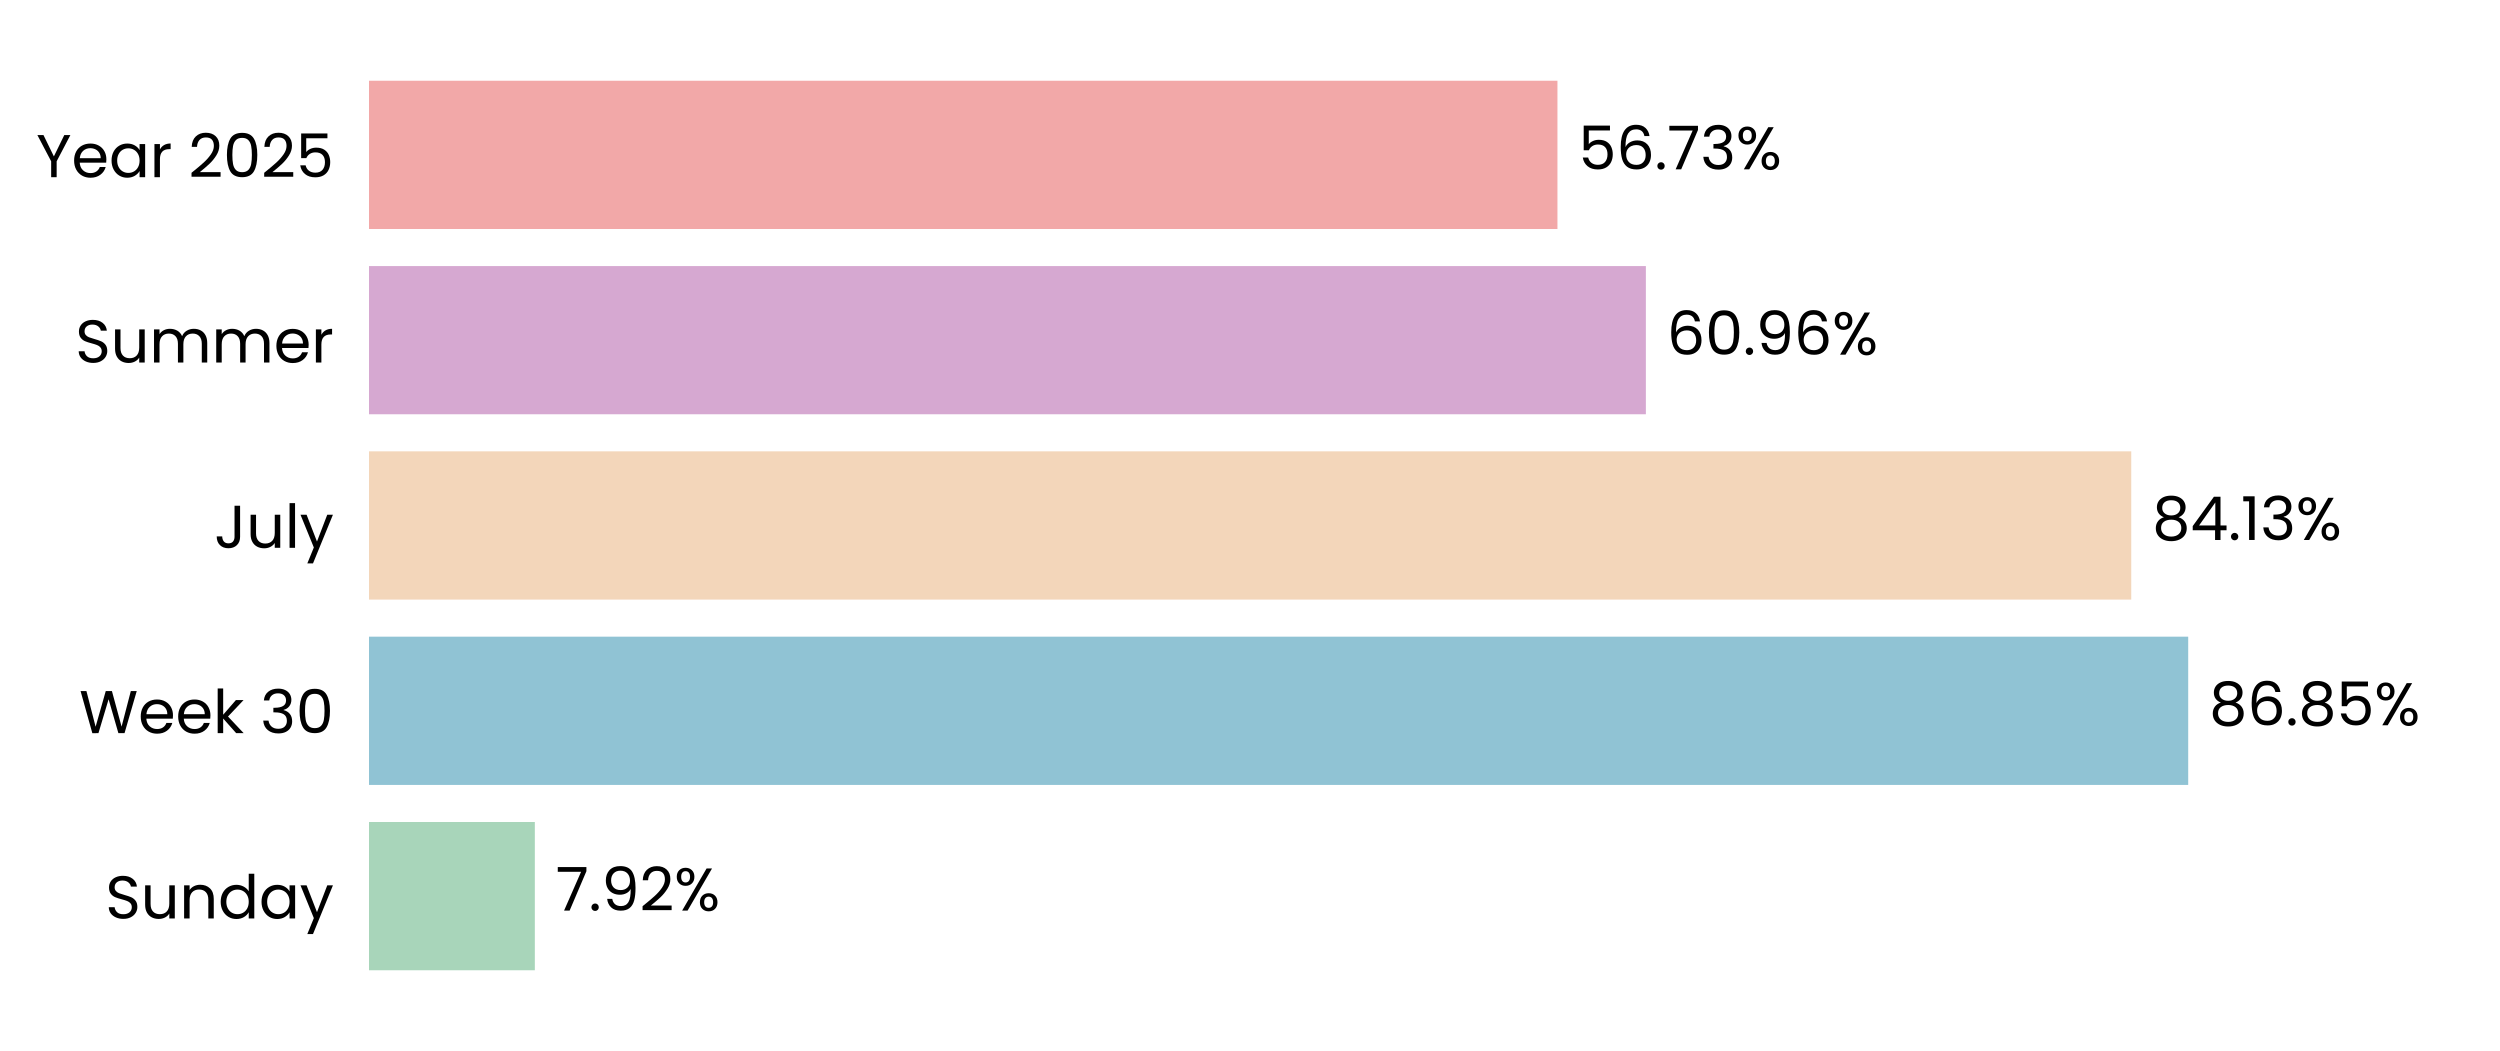
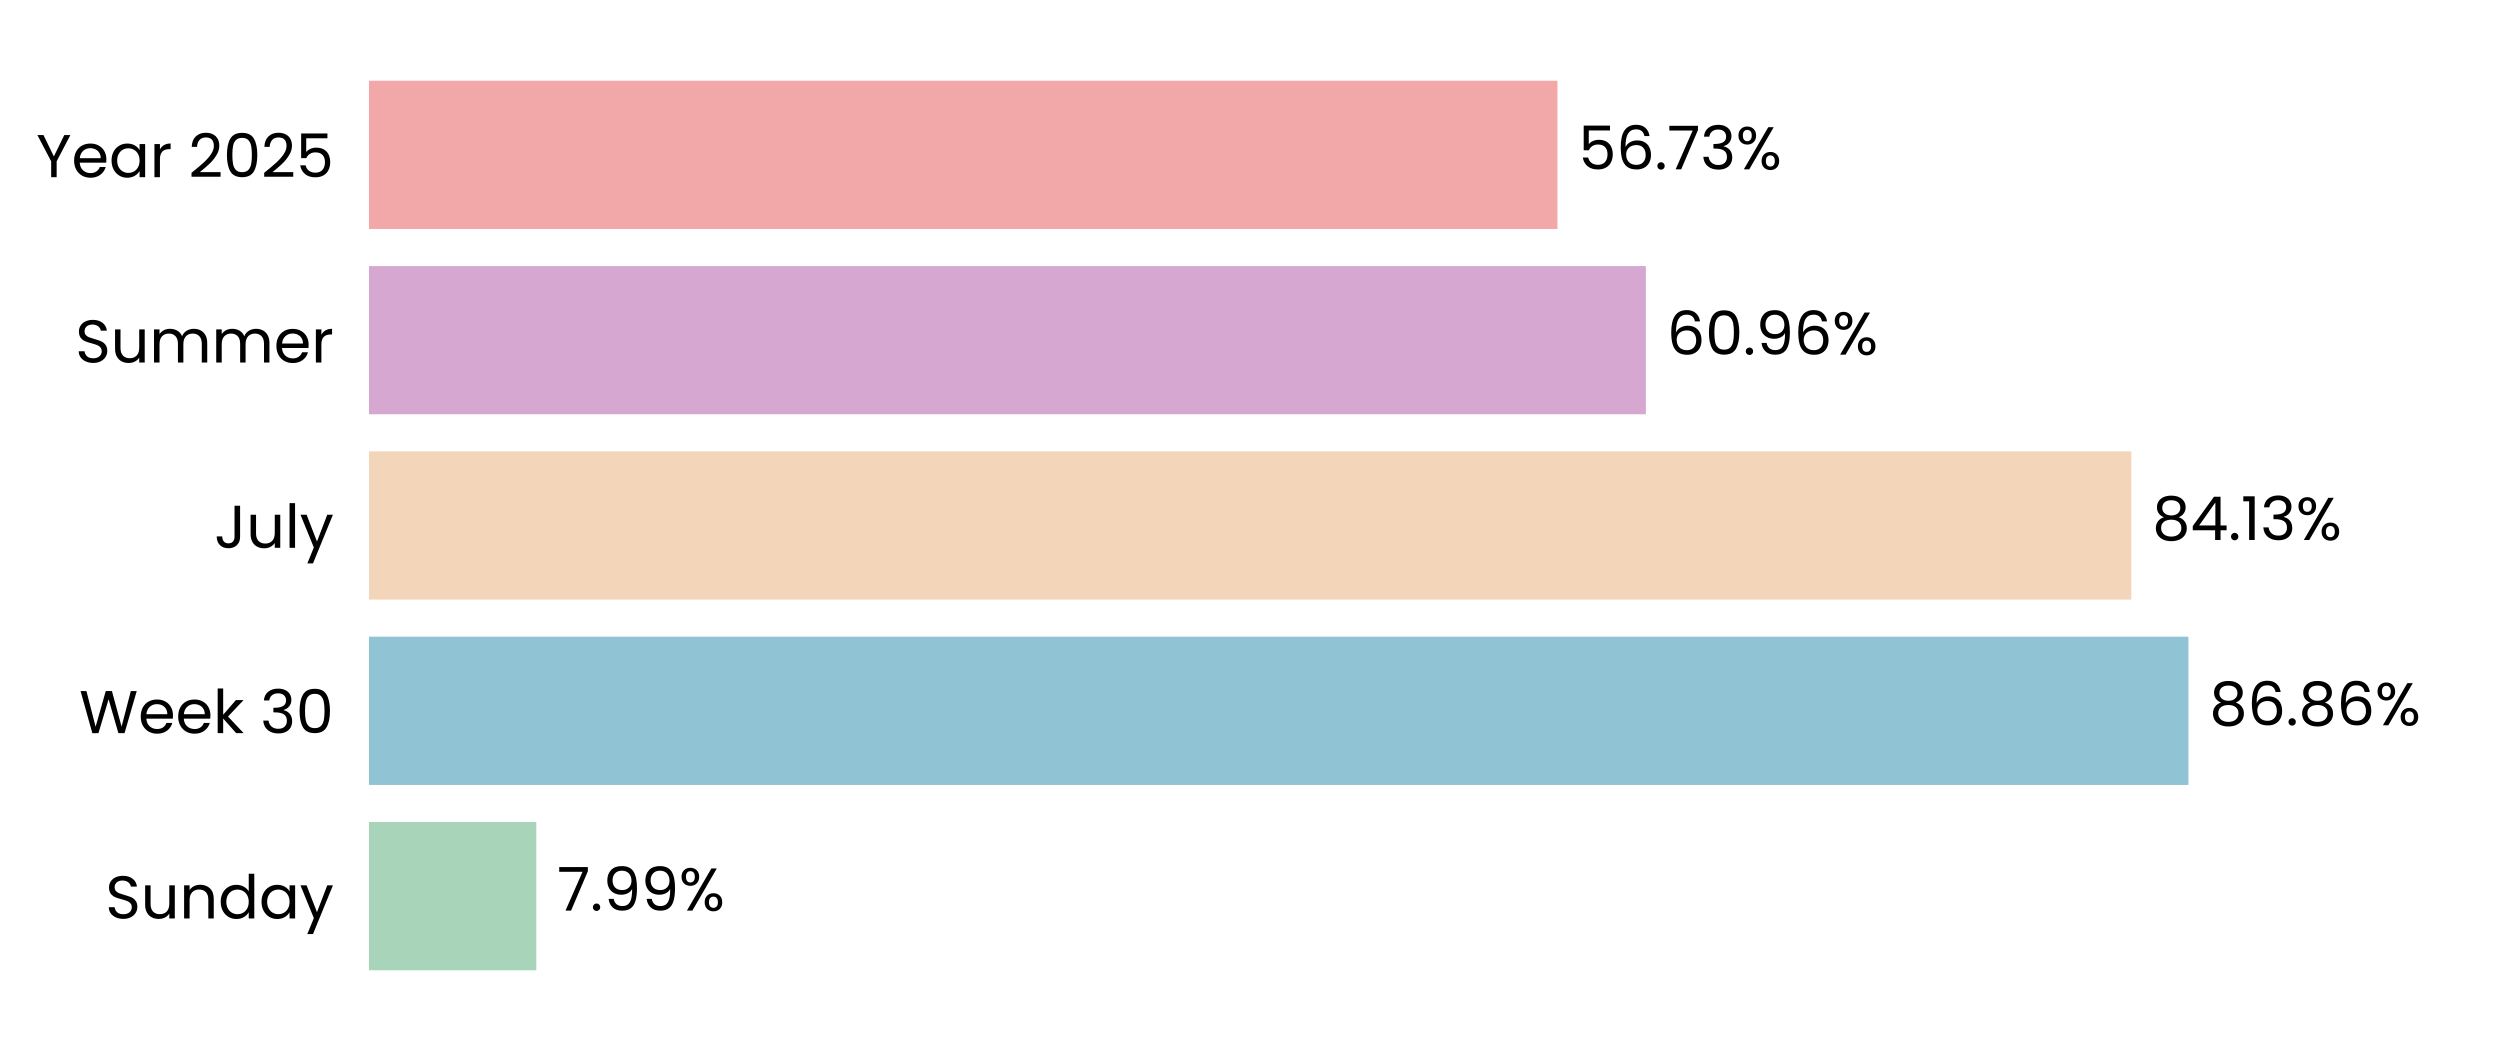
<svg xmlns="http://www.w3.org/2000/svg" xmlns:xlink="http://www.w3.org/1999/xlink" width="496.691pt" height="208.8pt" viewBox="0 0 496.691 208.8" version="1.1">
  <defs>
    <style type="text/css">*{stroke-linejoin: round; stroke-linecap: butt}</style>
  </defs>
  <g id="figure_1">
    <g id="patch_1">
      <path d="M 0 208.8  L 496.691 208.8  L 496.691 0  L 0 0  L 0 208.8  z " style="fill: none" />
    </g>
    <g id="axes_1">
      <g id="patch_2">
        <path d="M 73.311 201.6  L 489.491 201.6  L 489.491 7.2  L 73.311 7.2  L 73.311 201.6  z " style="fill: none" />
      </g>
      <g id="patch_3">
-         <path d="M 73.311 192.764  L 106.259 192.764  L 106.259 163.309  L 73.311 163.309  z " clip-path="url(#pd08af35c40)" style="fill: #a8d5ba" />
+         <path d="M 73.311 192.764  L 106.548 192.764  L 106.548 163.309  L 73.311 163.309  z " clip-path="url(#p227743c637)" style="fill: #a8d5ba" />
      </g>
      <g id="patch_4">
-         <path d="M 73.311 155.945  L 434.744 155.945  L 434.744 126.491  L 73.311 126.491  z " clip-path="url(#pd08af35c40)" style="fill: #90c3d4" />
+         <path d="M 73.311 155.945  L 434.785 155.945  L 434.785 126.491  L 73.311 126.491  z " clip-path="url(#p227743c637)" style="fill: #90c3d4" />
      </g>
      <g id="patch_5">
-         <path d="M 73.311 119.127  L 423.428 119.127  L 423.428 89.673  L 73.311 89.673  z " clip-path="url(#pd08af35c40)" style="fill: #f3d6ba" />
+         <path d="M 73.311 119.127  L 423.438 119.127  L 423.438 89.673  L 73.311 89.673  z " clip-path="url(#p227743c637)" style="fill: #f3d6ba" />
      </g>
      <g id="patch_6">
-         <path d="M 73.311 82.309  L 326.996 82.309  L 326.996 52.855  L 73.311 52.855  z " clip-path="url(#pd08af35c40)" style="fill: #d6a8d1" />
+         <path d="M 73.311 82.309  L 326.999 82.309  L 326.999 52.855  L 73.311 52.855  z " clip-path="url(#p227743c637)" style="fill: #d6a8d1" />
      </g>
      <g id="patch_7">
-         <path d="M 73.311 45.491  L 309.427 45.491  L 309.427 16.036  L 73.311 16.036  z " clip-path="url(#pd08af35c40)" style="fill: #f2a8a8" />
+         <path d="M 73.311 45.491  L 309.428 45.491  L 309.428 16.036  L 73.311 16.036  z " clip-path="url(#p227743c637)" style="fill: #f2a8a8" />
      </g>
      <g id="matplotlib.axis_1">
        <g id="ytick_1">
          <g id="text_1">
            <g transform="translate(20.92875 182.4764) scale(0.12 -0.12)">
              <defs>
                <path id="Poppins-Regular-53" d="M 1907 -45  Q 1466 -45 1117 112  Q 768 269 569 547  Q 371 826 365 1190  L 986 1190  Q 1018 877 1245 662  Q 1472 448 1907 448  Q 2323 448 2563 656  Q 2803 864 2803 1190  Q 2803 1446 2662 1606  Q 2522 1766 2310 1849  Q 2099 1933 1741 2029  Q 1299 2144 1033 2259  Q 768 2374 579 2620  Q 390 2867 390 3283  Q 390 3648 576 3929  Q 762 4211 1098 4364  Q 1434 4518 1869 4518  Q 2496 4518 2896 4204  Q 3296 3891 3347 3373  L 2707 3373  Q 2675 3629 2438 3824  Q 2202 4019 1811 4019  Q 1446 4019 1216 3830  Q 986 3642 986 3302  Q 986 3059 1123 2905  Q 1261 2752 1462 2672  Q 1664 2592 2029 2490  Q 2470 2368 2739 2249  Q 3008 2131 3200 1884  Q 3392 1638 3392 1216  Q 3392 890 3219 602  Q 3046 314 2707 134  Q 2368 -45 1907 -45  z " transform="scale(0.015625)" />
                <path id="Poppins-Regular-75" d="M 3603 3507  L 3603 0  L 3021 0  L 3021 518  Q 2854 250 2556 99  Q 2259 -51 1901 -51  Q 1491 -51 1164 118  Q 838 288 649 627  Q 461 966 461 1453  L 461 3507  L 1037 3507  L 1037 1530  Q 1037 1011 1299 732  Q 1562 454 2016 454  Q 2483 454 2752 742  Q 3021 1030 3021 1581  L 3021 3507  L 3603 3507  z " transform="scale(0.015625)" />
                <path id="Poppins-Regular-6e" d="M 2202 3571  Q 2842 3571 3238 3184  Q 3635 2797 3635 2067  L 3635 0  L 3059 0  L 3059 1984  Q 3059 2509 2796 2787  Q 2534 3066 2080 3066  Q 1619 3066 1347 2778  Q 1075 2490 1075 1939  L 1075 0  L 493 0  L 493 3507  L 1075 3507  L 1075 3008  Q 1248 3277 1545 3424  Q 1843 3571 2202 3571  z " transform="scale(0.015625)" />
                <path id="Poppins-Regular-64" d="M 275 1766  Q 275 2304 492 2710  Q 710 3117 1091 3341  Q 1472 3565 1946 3565  Q 2355 3565 2707 3376  Q 3059 3187 3245 2880  L 3245 4736  L 3834 4736  L 3834 0  L 3245 0  L 3245 659  Q 3072 346 2733 144  Q 2394 -58 1939 -58  Q 1472 -58 1091 172  Q 710 403 492 819  Q 275 1235 275 1766  z M 3245 1760  Q 3245 2157 3085 2451  Q 2925 2746 2653 2902  Q 2381 3059 2054 3059  Q 1728 3059 1459 2905  Q 1190 2752 1030 2457  Q 870 2163 870 1766  Q 870 1363 1030 1065  Q 1190 768 1459 611  Q 1728 454 2054 454  Q 2381 454 2653 611  Q 2925 768 3085 1065  Q 3245 1363 3245 1760  z " transform="scale(0.015625)" />
                <path id="Poppins-Regular-61" d="M 275 1766  Q 275 2304 492 2710  Q 710 3117 1091 3341  Q 1472 3565 1939 3565  Q 2400 3565 2739 3366  Q 3078 3168 3245 2867  L 3245 3507  L 3834 3507  L 3834 0  L 3245 0  L 3245 653  Q 3072 346 2729 144  Q 2387 -58 1933 -58  Q 1466 -58 1088 172  Q 710 403 492 819  Q 275 1235 275 1766  z M 3245 1760  Q 3245 2157 3085 2451  Q 2925 2746 2653 2902  Q 2381 3059 2054 3059  Q 1728 3059 1459 2905  Q 1190 2752 1030 2457  Q 870 2163 870 1766  Q 870 1363 1030 1065  Q 1190 768 1459 611  Q 1728 454 2054 454  Q 2381 454 2653 611  Q 2925 768 3085 1065  Q 3245 1363 3245 1760  z " transform="scale(0.015625)" />
                <path id="Poppins-Regular-79" d="M 3514 3507  L 1402 -1651  L 800 -1651  L 1491 38  L 77 3507  L 723 3507  L 1824 666  L 2912 3507  L 3514 3507  z " transform="scale(0.015625)" />
              </defs>
              <use xlink:href="#Poppins-Regular-53" />
              <use xlink:href="#Poppins-Regular-75" transform="translate(58.7 0)" />
              <use xlink:href="#Poppins-Regular-6e" transform="translate(122.7 0)" />
              <use xlink:href="#Poppins-Regular-64" transform="translate(186.7 0)" />
              <use xlink:href="#Poppins-Regular-61" transform="translate(254.3 0)" />
              <use xlink:href="#Poppins-Regular-79" transform="translate(321.8999 0)" />
            </g>
          </g>
        </g>
        <g id="ytick_2">
          <g id="text_2">
            <g transform="translate(15.73125 145.6582) scale(0.12 -0.12)">
              <defs>
                <path id="Poppins-Regular-57" d="M 6099 4461  L 4806 0  L 4154 0  L 3117 3590  L 2042 0  L 1395 -6  L 147 4461  L 768 4461  L 1741 678  L 2816 4461  L 3469 4461  L 4493 691  L 5472 4461  L 6099 4461  z " transform="scale(0.015625)" />
                <path id="Poppins-Regular-65" d="M 3693 1888  Q 3693 1722 3674 1536  L 870 1536  Q 902 1018 1225 726  Q 1549 435 2010 435  Q 2387 435 2640 611  Q 2893 787 2995 1082  L 3622 1082  Q 3482 576 3059 259  Q 2637 -58 2010 -58  Q 1510 -58 1116 166  Q 723 390 499 803  Q 275 1216 275 1760  Q 275 2304 492 2713  Q 710 3123 1104 3344  Q 1498 3565 2010 3565  Q 2509 3565 2893 3347  Q 3277 3130 3485 2749  Q 3693 2368 3693 1888  z M 3091 2010  Q 3091 2342 2944 2582  Q 2797 2822 2544 2947  Q 2291 3072 1984 3072  Q 1542 3072 1232 2790  Q 922 2509 877 2010  L 3091 2010  z " transform="scale(0.015625)" />
                <path id="Poppins-Regular-6b" d="M 2451 0  L 1075 1549  L 1075 0  L 493 0  L 493 4736  L 1075 4736  L 1075 1952  L 2426 3507  L 3238 3507  L 1587 1760  L 3245 0  L 2451 0  z " transform="scale(0.015625)" />
                <path id="Poppins-Regular-20" transform="scale(0.015625)" />
                <path id="Poppins-Regular-33" d="M 384 3462  Q 429 4051 838 4384  Q 1248 4717 1901 4717  Q 2336 4717 2653 4560  Q 2970 4403 3133 4134  Q 3296 3866 3296 3526  Q 3296 3130 3069 2842  Q 2842 2554 2477 2470  L 2477 2438  Q 2893 2336 3136 2035  Q 3379 1734 3379 1248  Q 3379 883 3212 592  Q 3046 301 2713 134  Q 2381 -32 1914 -32  Q 1235 -32 800 323  Q 365 678 314 1331  L 877 1331  Q 922 947 1190 704  Q 1459 461 1907 461  Q 2355 461 2588 694  Q 2822 928 2822 1299  Q 2822 1779 2502 1990  Q 2182 2202 1536 2202  L 1389 2202  L 1389 2688  L 1542 2688  Q 2131 2694 2432 2883  Q 2733 3072 2733 3469  Q 2733 3808 2512 4013  Q 2291 4218 1882 4218  Q 1485 4218 1241 4013  Q 998 3808 954 3462  L 384 3462  z " transform="scale(0.015625)" />
                <path id="Poppins-Regular-30" d="M 397 2362  Q 397 3462 755 4080  Q 1114 4698 2010 4698  Q 2899 4698 3257 4080  Q 3616 3462 3616 2362  Q 3616 1242 3257 621  Q 2899 0 2010 0  Q 1114 0 755 621  Q 397 1242 397 2362  z M 3040 2362  Q 3040 2918 2966 3305  Q 2893 3693 2665 3929  Q 2438 4166 2010 4166  Q 1574 4166 1347 3929  Q 1120 3693 1046 3305  Q 973 2918 973 2362  Q 973 1786 1046 1395  Q 1120 1005 1347 768  Q 1574 531 2010 531  Q 2438 531 2665 768  Q 2893 1005 2966 1395  Q 3040 1786 3040 2362  z " transform="scale(0.015625)" />
              </defs>
              <use xlink:href="#Poppins-Regular-57" />
              <use xlink:href="#Poppins-Regular-65" transform="translate(97.59999 0)" />
              <use xlink:href="#Poppins-Regular-65" transform="translate(159.6 0)" />
              <use xlink:href="#Poppins-Regular-6b" transform="translate(221.6 0)" />
              <use xlink:href="#Poppins-Regular-20" transform="translate(273.0999 0)" />
              <use xlink:href="#Poppins-Regular-33" transform="translate(299.7999 0)" />
              <use xlink:href="#Poppins-Regular-30" transform="translate(358.6999 0)" />
            </g>
          </g>
        </g>
        <g id="ytick_3">
          <g id="text_3">
            <g transform="translate(42.56437 108.84) scale(0.12 -0.12)">
              <defs>
                <path id="Poppins-Regular-4a" d="M 2739 4461  L 2739 1165  Q 2739 614 2400 284  Q 2061 -45 1504 -45  Q 941 -45 601 291  Q 262 627 262 1210  L 845 1210  Q 851 883 1014 678  Q 1178 474 1504 474  Q 1830 474 1990 669  Q 2150 864 2150 1165  L 2150 4461  L 2739 4461  z " transform="scale(0.015625)" />
                <path id="Poppins-Regular-6c" d="M 1075 4736  L 1075 0  L 493 0  L 493 4736  L 1075 4736  z " transform="scale(0.015625)" />
              </defs>
              <use xlink:href="#Poppins-Regular-4a" />
              <use xlink:href="#Poppins-Regular-75" transform="translate(52.99999 0)" />
              <use xlink:href="#Poppins-Regular-6c" transform="translate(117 0)" />
              <use xlink:href="#Poppins-Regular-79" transform="translate(141.6 0)" />
            </g>
          </g>
        </g>
        <g id="ytick_4">
          <g id="text_4">
            <g transform="translate(14.95125 72.02182) scale(0.12 -0.12)">
              <defs>
                <path id="Poppins-Regular-6d" d="M 4710 3571  Q 5120 3571 5440 3401  Q 5760 3232 5945 2893  Q 6131 2554 6131 2067  L 6131 0  L 5555 0  L 5555 1984  Q 5555 2509 5296 2787  Q 5037 3066 4595 3066  Q 4141 3066 3872 2774  Q 3603 2483 3603 1933  L 3603 0  L 3027 0  L 3027 1984  Q 3027 2509 2768 2787  Q 2509 3066 2067 3066  Q 1613 3066 1344 2774  Q 1075 2483 1075 1933  L 1075 0  L 493 0  L 493 3507  L 1075 3507  L 1075 3002  Q 1248 3277 1539 3424  Q 1830 3571 2182 3571  Q 2624 3571 2963 3372  Q 3302 3174 3469 2790  Q 3616 3162 3955 3366  Q 4294 3571 4710 3571  z " transform="scale(0.015625)" />
                <path id="Poppins-Regular-72" d="M 1075 2938  Q 1229 3238 1513 3404  Q 1798 3571 2208 3571  L 2208 2970  L 2054 2970  Q 1075 2970 1075 1907  L 1075 0  L 493 0  L 493 3507  L 1075 3507  L 1075 2938  z " transform="scale(0.015625)" />
              </defs>
              <use xlink:href="#Poppins-Regular-53" />
              <use xlink:href="#Poppins-Regular-75" transform="translate(58.7 0)" />
              <use xlink:href="#Poppins-Regular-6d" transform="translate(122.7 0)" />
              <use xlink:href="#Poppins-Regular-6d" transform="translate(225.7 0)" />
              <use xlink:href="#Poppins-Regular-65" transform="translate(328.7 0)" />
              <use xlink:href="#Poppins-Regular-72" transform="translate(390.6999 0)" />
            </g>
          </g>
        </g>
        <g id="ytick_5">
          <g id="text_5">
            <g transform="translate(7.2 35.20364) scale(0.12 -0.12)">
              <defs>
                <path id="Poppins-Regular-59" d="M 3616 4461  L 2163 1683  L 2163 0  L 1581 0  L 1581 1683  L 122 4461  L 768 4461  L 1869 2202  L 2970 4461  L 3616 4461  z " transform="scale(0.015625)" />
                <path id="Poppins-Regular-32" d="M 326 467  Q 1139 1120 1600 1539  Q 2061 1958 2377 2416  Q 2694 2874 2694 3315  Q 2694 3731 2492 3971  Q 2291 4211 1843 4211  Q 1408 4211 1168 3939  Q 928 3667 909 3213  L 346 3213  Q 371 3930 780 4320  Q 1190 4710 1837 4710  Q 2496 4710 2883 4345  Q 3270 3981 3270 3341  Q 3270 2810 2953 2307  Q 2637 1805 2233 1424  Q 1830 1043 1203 538  L 3405 538  L 3405 51  L 326 51  L 326 467  z " transform="scale(0.015625)" />
                <path id="Poppins-Regular-35" d="M 3347 4122  L 1101 4122  L 1101 2662  Q 1248 2867 1536 2998  Q 1824 3130 2157 3130  Q 2688 3130 3021 2909  Q 3354 2688 3498 2339  Q 3642 1990 3642 1600  Q 3642 1139 3469 774  Q 3296 410 2941 198  Q 2586 -13 2061 -13  Q 1389 -13 973 332  Q 557 678 467 1254  L 1037 1254  Q 1120 890 1389 685  Q 1658 480 2067 480  Q 2573 480 2829 784  Q 3085 1088 3085 1587  Q 3085 2086 2829 2358  Q 2573 2630 2074 2630  Q 1734 2630 1481 2467  Q 1229 2304 1114 2022  L 563 2022  L 563 4634  L 3347 4634  L 3347 4122  z " transform="scale(0.015625)" />
              </defs>
              <use xlink:href="#Poppins-Regular-59" />
              <use xlink:href="#Poppins-Regular-65" transform="translate(58.39999 0)" />
              <use xlink:href="#Poppins-Regular-61" transform="translate(120.4 0)" />
              <use xlink:href="#Poppins-Regular-72" transform="translate(188 0)" />
              <use xlink:href="#Poppins-Regular-20" transform="translate(225.3 0)" />
              <use xlink:href="#Poppins-Regular-32" transform="translate(252 0)" />
              <use xlink:href="#Poppins-Regular-30" transform="translate(309.4999 0)" />
              <use xlink:href="#Poppins-Regular-32" transform="translate(372.2999 0)" />
              <use xlink:href="#Poppins-Regular-35" transform="translate(429.7999 0)" />
            </g>
          </g>
        </g>
      </g>
      <g id="text_6">
-         <g transform="translate(110.4206 180.9164) scale(0.12 -0.12)">
+         <g transform="translate(110.7096 180.9164) scale(0.12 -0.12)">
          <defs>
            <path id="Poppins-Regular-37" d="M 3245 4173  L 1466 0  L 877 0  L 2682 4115  L 211 4115  L 211 4614  L 3245 4614  L 3245 4173  z " transform="scale(0.015625)" />
            <path id="Poppins-Regular-2e" d="M 678 -38  Q 512 -38 397 77  Q 282 192 282 358  Q 282 525 397 640  Q 512 755 678 755  Q 838 755 950 640  Q 1062 525 1062 358  Q 1062 192 950 77  Q 838 -38 678 -38  z " transform="scale(0.015625)" />
            <path id="Poppins-Regular-39" d="M 1146 1242  Q 1210 877 1443 678  Q 1677 480 2074 480  Q 2605 480 2857 896  Q 3110 1312 3098 2298  Q 2963 2010 2649 1846  Q 2336 1683 1952 1683  Q 1523 1683 1187 1859  Q 851 2035 659 2374  Q 467 2714 467 3194  Q 467 3878 864 4297  Q 1261 4717 1990 4717  Q 2886 4717 3248 4134  Q 3610 3552 3610 2400  Q 3610 1594 3466 1069  Q 3322 544 2979 269  Q 2637 -6 2042 -6  Q 1389 -6 1024 346  Q 659 698 608 1242  L 1146 1242  z M 2048 2176  Q 2477 2176 2752 2441  Q 3027 2707 3027 3162  Q 3027 3642 2758 3936  Q 2490 4230 2003 4230  Q 1555 4230 1289 3948  Q 1024 3667 1024 3206  Q 1024 2739 1286 2457  Q 1549 2176 2048 2176  z " transform="scale(0.015625)" />
            <path id="Poppins-Regular-25" d="M 269 3584  Q 269 4019 531 4278  Q 794 4538 1203 4538  Q 1613 4538 1875 4278  Q 2138 4019 2138 3584  Q 2138 3142 1875 2883  Q 1613 2624 1203 2624  Q 794 2624 531 2883  Q 269 3142 269 3584  z M 4006 4467  L 1414 0  L 838 0  L 3430 4467  L 4006 4467  z M 1203 4179  Q 986 4179 861 4028  Q 736 3878 736 3584  Q 736 3290 861 3136  Q 986 2982 1203 2982  Q 1421 2982 1549 3139  Q 1677 3296 1677 3584  Q 1677 3878 1549 4028  Q 1421 4179 1203 4179  z M 2720 883  Q 2720 1325 2982 1584  Q 3245 1843 3654 1843  Q 4064 1843 4323 1584  Q 4582 1325 4582 883  Q 4582 448 4323 185  Q 4064 -77 3654 -77  Q 3245 -77 2982 182  Q 2720 442 2720 883  z M 3648 1478  Q 3430 1478 3302 1328  Q 3174 1178 3174 883  Q 3174 595 3302 444  Q 3430 294 3648 294  Q 3866 294 3994 444  Q 4122 595 4122 883  Q 4122 1178 3994 1328  Q 3866 1478 3648 1478  z " transform="scale(0.015625)" />
          </defs>
          <use xlink:href="#Poppins-Regular-37" />
          <use xlink:href="#Poppins-Regular-2e" transform="translate(54.59999 0)" />
          <use xlink:href="#Poppins-Regular-39" transform="translate(75.59998 0)" />
-           <use xlink:href="#Poppins-Regular-32" transform="translate(138.6 0)" />
-           <use xlink:href="#Poppins-Regular-25" transform="translate(196.0999 0)" />
+           <use xlink:href="#Poppins-Regular-39" transform="translate(138.6 0)" />
+           <use xlink:href="#Poppins-Regular-25" transform="translate(201.5999 0)" />
        </g>
      </g>
      <g id="text_7">
-         <g transform="translate(438.9056 144.0982) scale(0.12 -0.12)">
+         <g transform="translate(438.9468 144.0982) scale(0.12 -0.12)">
          <defs>
            <path id="Poppins-Regular-38" d="M 1242 2406  Q 883 2547 691 2816  Q 499 3085 499 3469  Q 499 3814 672 4092  Q 845 4371 1187 4534  Q 1530 4698 2016 4698  Q 2502 4698 2844 4534  Q 3187 4371 3363 4092  Q 3539 3814 3539 3469  Q 3539 3098 3340 2819  Q 3142 2541 2797 2406  Q 3194 2285 3427 1981  Q 3661 1677 3661 1248  Q 3661 832 3456 521  Q 3251 211 2876 41  Q 2502 -128 2016 -128  Q 1530 -128 1162 41  Q 794 211 589 521  Q 384 832 384 1248  Q 384 1677 614 1984  Q 845 2291 1242 2406  z M 2976 3398  Q 2976 3789 2720 4000  Q 2464 4211 2016 4211  Q 1574 4211 1318 4000  Q 1062 3789 1062 3392  Q 1062 3034 1328 2816  Q 1594 2598 2016 2598  Q 2445 2598 2710 2819  Q 2976 3040 2976 3398  z M 2016 2150  Q 1542 2150 1241 1929  Q 941 1709 941 1267  Q 941 858 1232 608  Q 1523 358 2016 358  Q 2509 358 2797 608  Q 3085 858 3085 1267  Q 3085 1696 2790 1923  Q 2496 2150 2016 2150  z " transform="scale(0.015625)" />
            <path id="Poppins-Regular-36" d="M 2976 3526  Q 2835 4237 2099 4237  Q 1530 4237 1248 3798  Q 966 3360 973 2355  Q 1120 2688 1462 2877  Q 1805 3066 2227 3066  Q 2886 3066 3280 2656  Q 3674 2246 3674 1523  Q 3674 1088 3504 742  Q 3334 397 2992 192  Q 2650 -13 2163 -13  Q 1504 -13 1133 281  Q 762 576 614 1094  Q 467 1613 467 2374  Q 467 4723 2106 4723  Q 2733 4723 3091 4384  Q 3450 4045 3514 3526  L 2976 3526  z M 2106 2573  Q 1830 2573 1587 2461  Q 1344 2349 1193 2121  Q 1043 1894 1043 1568  Q 1043 1082 1324 778  Q 1606 474 2131 474  Q 2579 474 2844 752  Q 3110 1030 3110 1504  Q 3110 2003 2854 2288  Q 2598 2573 2106 2573  z " transform="scale(0.015625)" />
          </defs>
          <use xlink:href="#Poppins-Regular-38" />
          <use xlink:href="#Poppins-Regular-36" transform="translate(63.09999 0)" />
          <use xlink:href="#Poppins-Regular-2e" transform="translate(126.6 0)" />
          <use xlink:href="#Poppins-Regular-38" transform="translate(147.6 0)" />
-           <use xlink:href="#Poppins-Regular-35" transform="translate(210.7 0)" />
-           <use xlink:href="#Poppins-Regular-25" transform="translate(273.4999 0)" />
+           <use xlink:href="#Poppins-Regular-36" transform="translate(210.7 0)" />
+           <use xlink:href="#Poppins-Regular-25" transform="translate(274.1999 0)" />
        </g>
      </g>
      <g id="text_8">
-         <g transform="translate(427.5901 107.28) scale(0.12 -0.12)">
+         <g transform="translate(427.5994 107.28) scale(0.12 -0.12)">
          <defs>
            <path id="Poppins-Regular-34" d="M 256 1030  L 256 1472  L 2502 4582  L 3200 4582  L 3200 1536  L 3840 1536  L 3840 1030  L 3200 1030  L 3200 0  L 2624 0  L 2624 1030  L 256 1030  z M 2650 3974  L 928 1536  L 2650 1536  L 2650 3974  z " transform="scale(0.015625)" />
            <path id="Poppins-Regular-31" d="M 243 4096  L 243 4627  L 1446 4627  L 1446 0  L 858 0  L 858 4096  L 243 4096  z " transform="scale(0.015625)" />
          </defs>
          <use xlink:href="#Poppins-Regular-38" />
          <use xlink:href="#Poppins-Regular-34" transform="translate(63.09999 0)" />
          <use xlink:href="#Poppins-Regular-2e" transform="translate(126 0)" />
          <use xlink:href="#Poppins-Regular-31" transform="translate(147 0)" />
          <use xlink:href="#Poppins-Regular-33" transform="translate(179 0)" />
          <use xlink:href="#Poppins-Regular-25" transform="translate(237.8999 0)" />
        </g>
      </g>
      <g id="text_9">
-         <g transform="translate(331.1581 70.46182) scale(0.12 -0.12)">
+         <g transform="translate(331.1613 70.46182) scale(0.12 -0.12)">
          <use xlink:href="#Poppins-Regular-36" />
          <use xlink:href="#Poppins-Regular-30" transform="translate(63.49999 0)" />
          <use xlink:href="#Poppins-Regular-2e" transform="translate(126.3 0)" />
          <use xlink:href="#Poppins-Regular-39" transform="translate(147.3 0)" />
          <use xlink:href="#Poppins-Regular-36" transform="translate(210.2999 0)" />
          <use xlink:href="#Poppins-Regular-25" transform="translate(273.7999 0)" />
        </g>
      </g>
      <g id="text_10">
-         <g transform="translate(313.5887 33.64364) scale(0.12 -0.12)">
+         <g transform="translate(313.5895 33.64364) scale(0.12 -0.12)">
          <use xlink:href="#Poppins-Regular-35" />
          <use xlink:href="#Poppins-Regular-36" transform="translate(62.79999 0)" />
          <use xlink:href="#Poppins-Regular-2e" transform="translate(126.3 0)" />
          <use xlink:href="#Poppins-Regular-37" transform="translate(147.3 0)" />
          <use xlink:href="#Poppins-Regular-33" transform="translate(201.8999 0)" />
          <use xlink:href="#Poppins-Regular-25" transform="translate(260.7999 0)" />
        </g>
      </g>
    </g>
  </g>
  <defs>
-     <clipPath id="pd08af35c40">
+     <clipPath id="p227743c637">
      <rect x="73.311" y="7.2" width="416.18" height="194.4" />
    </clipPath>
  </defs>
</svg>
